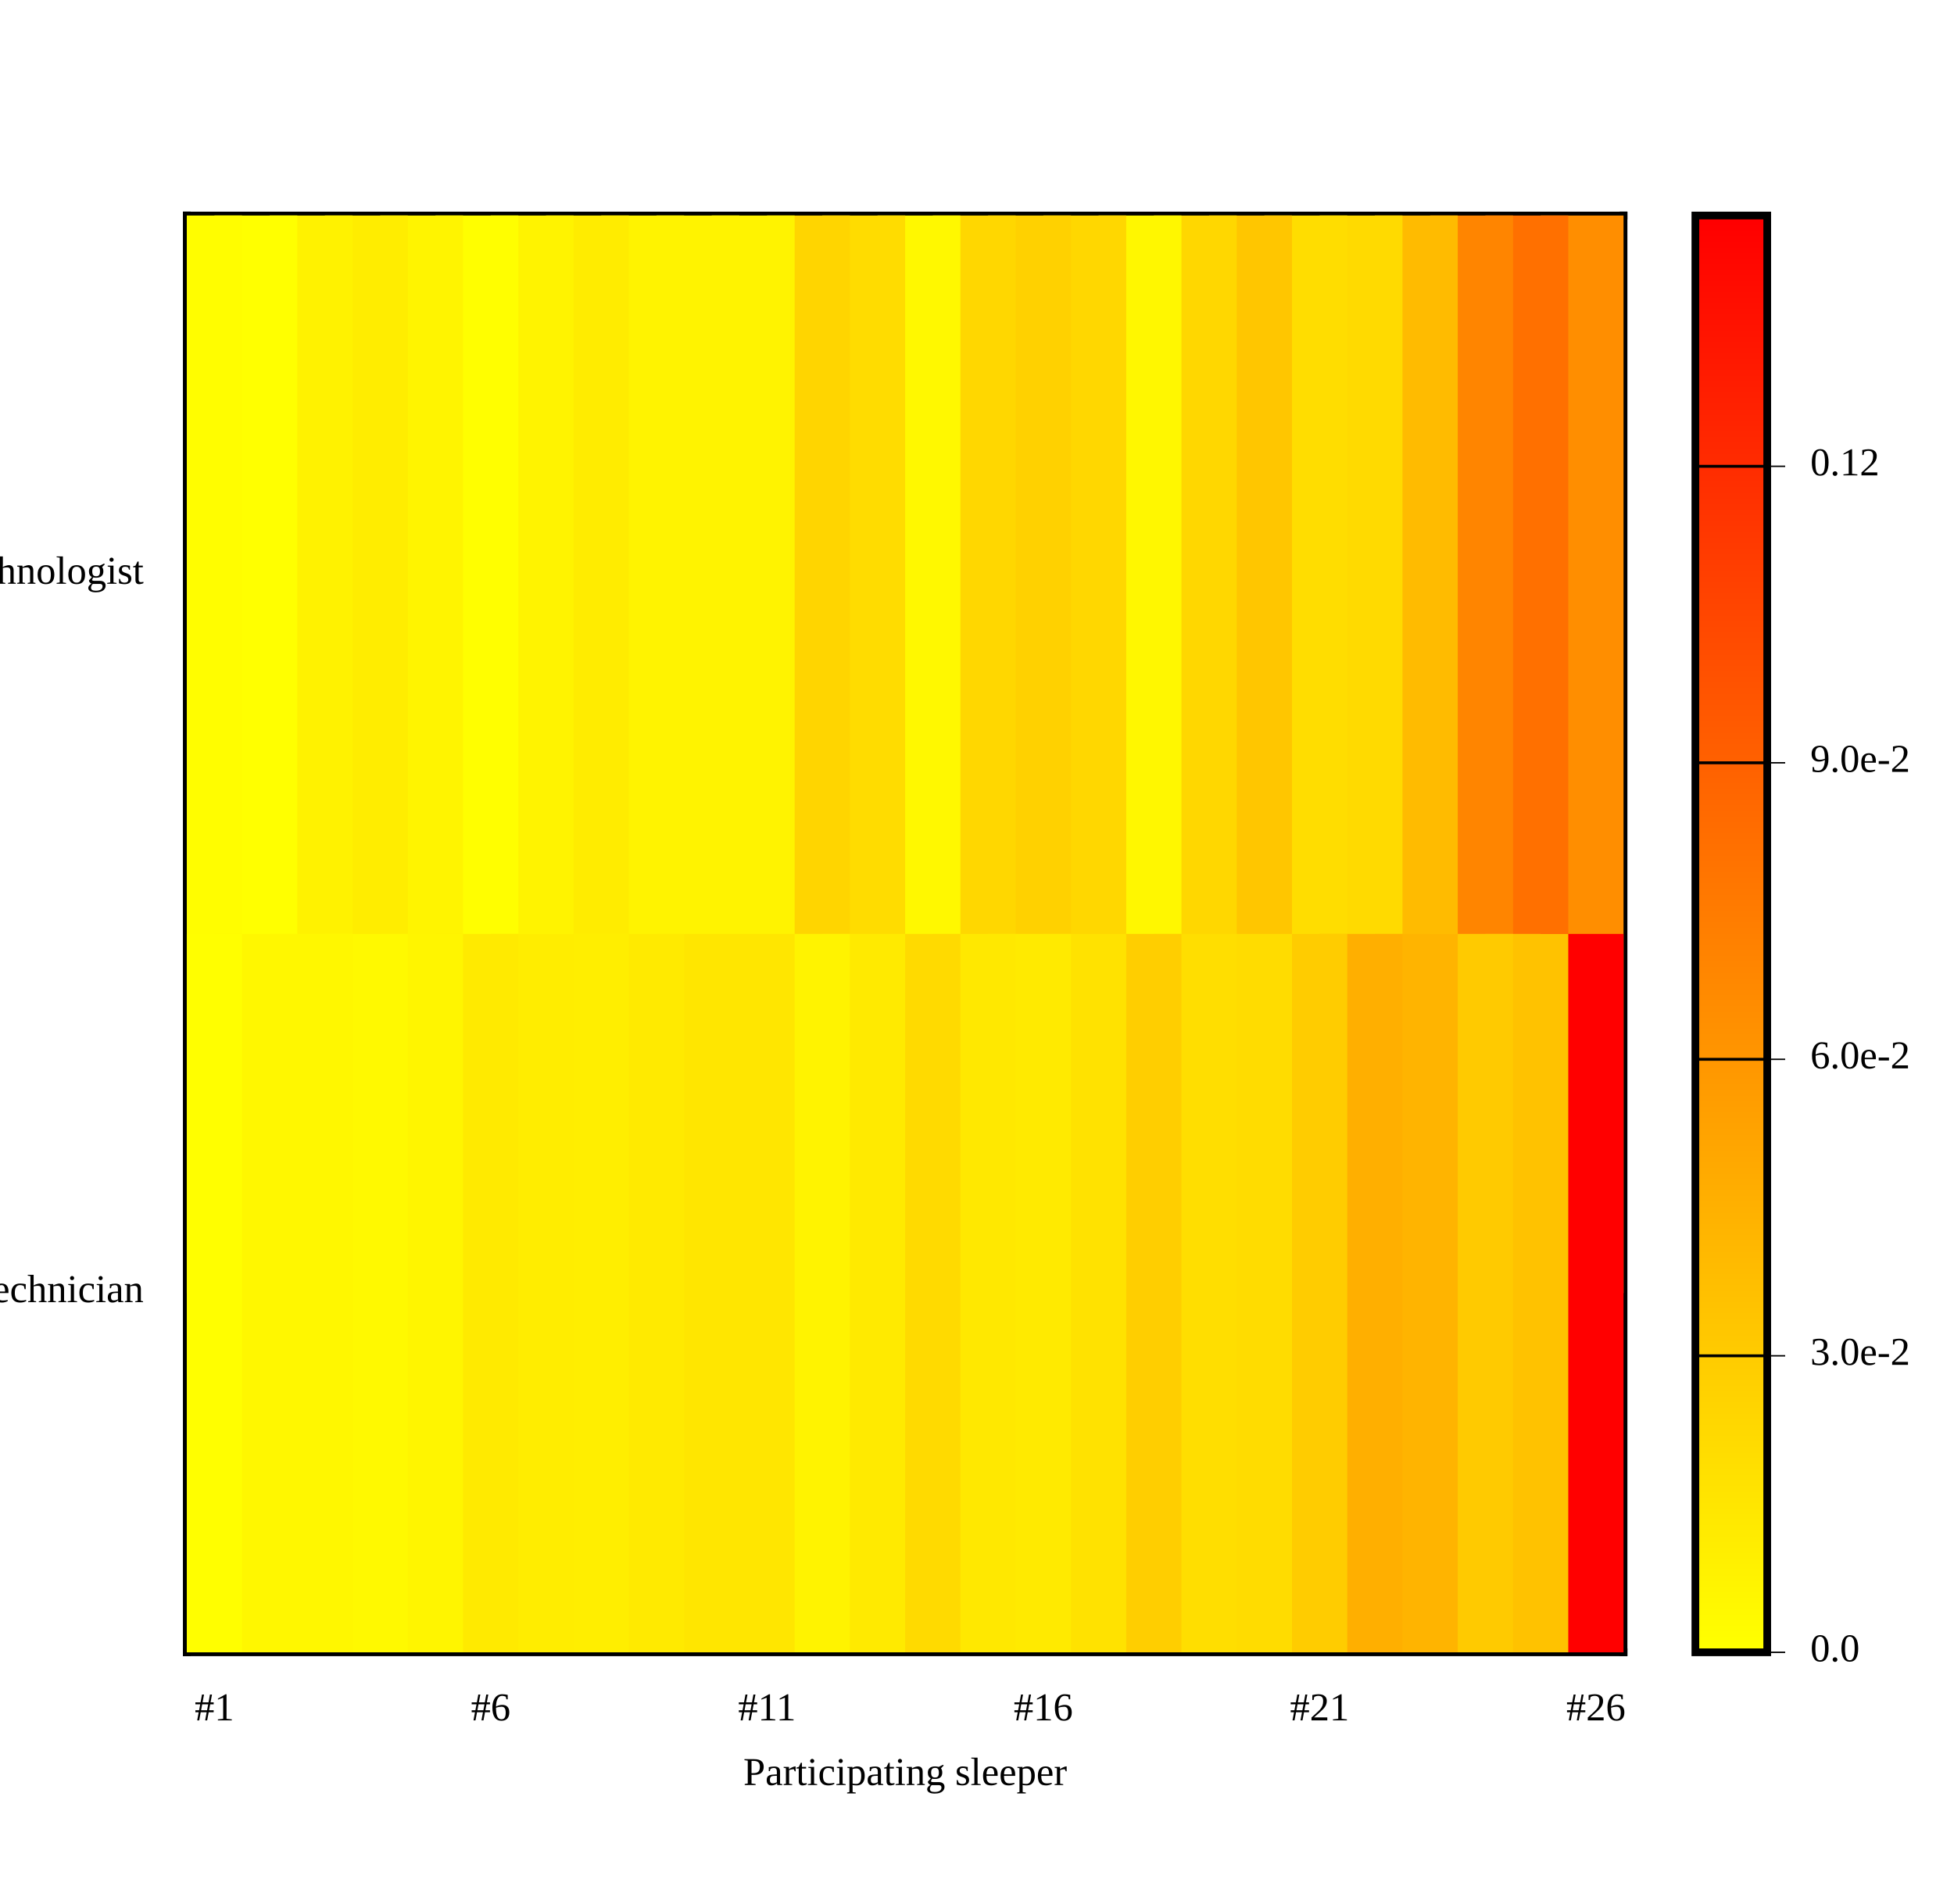
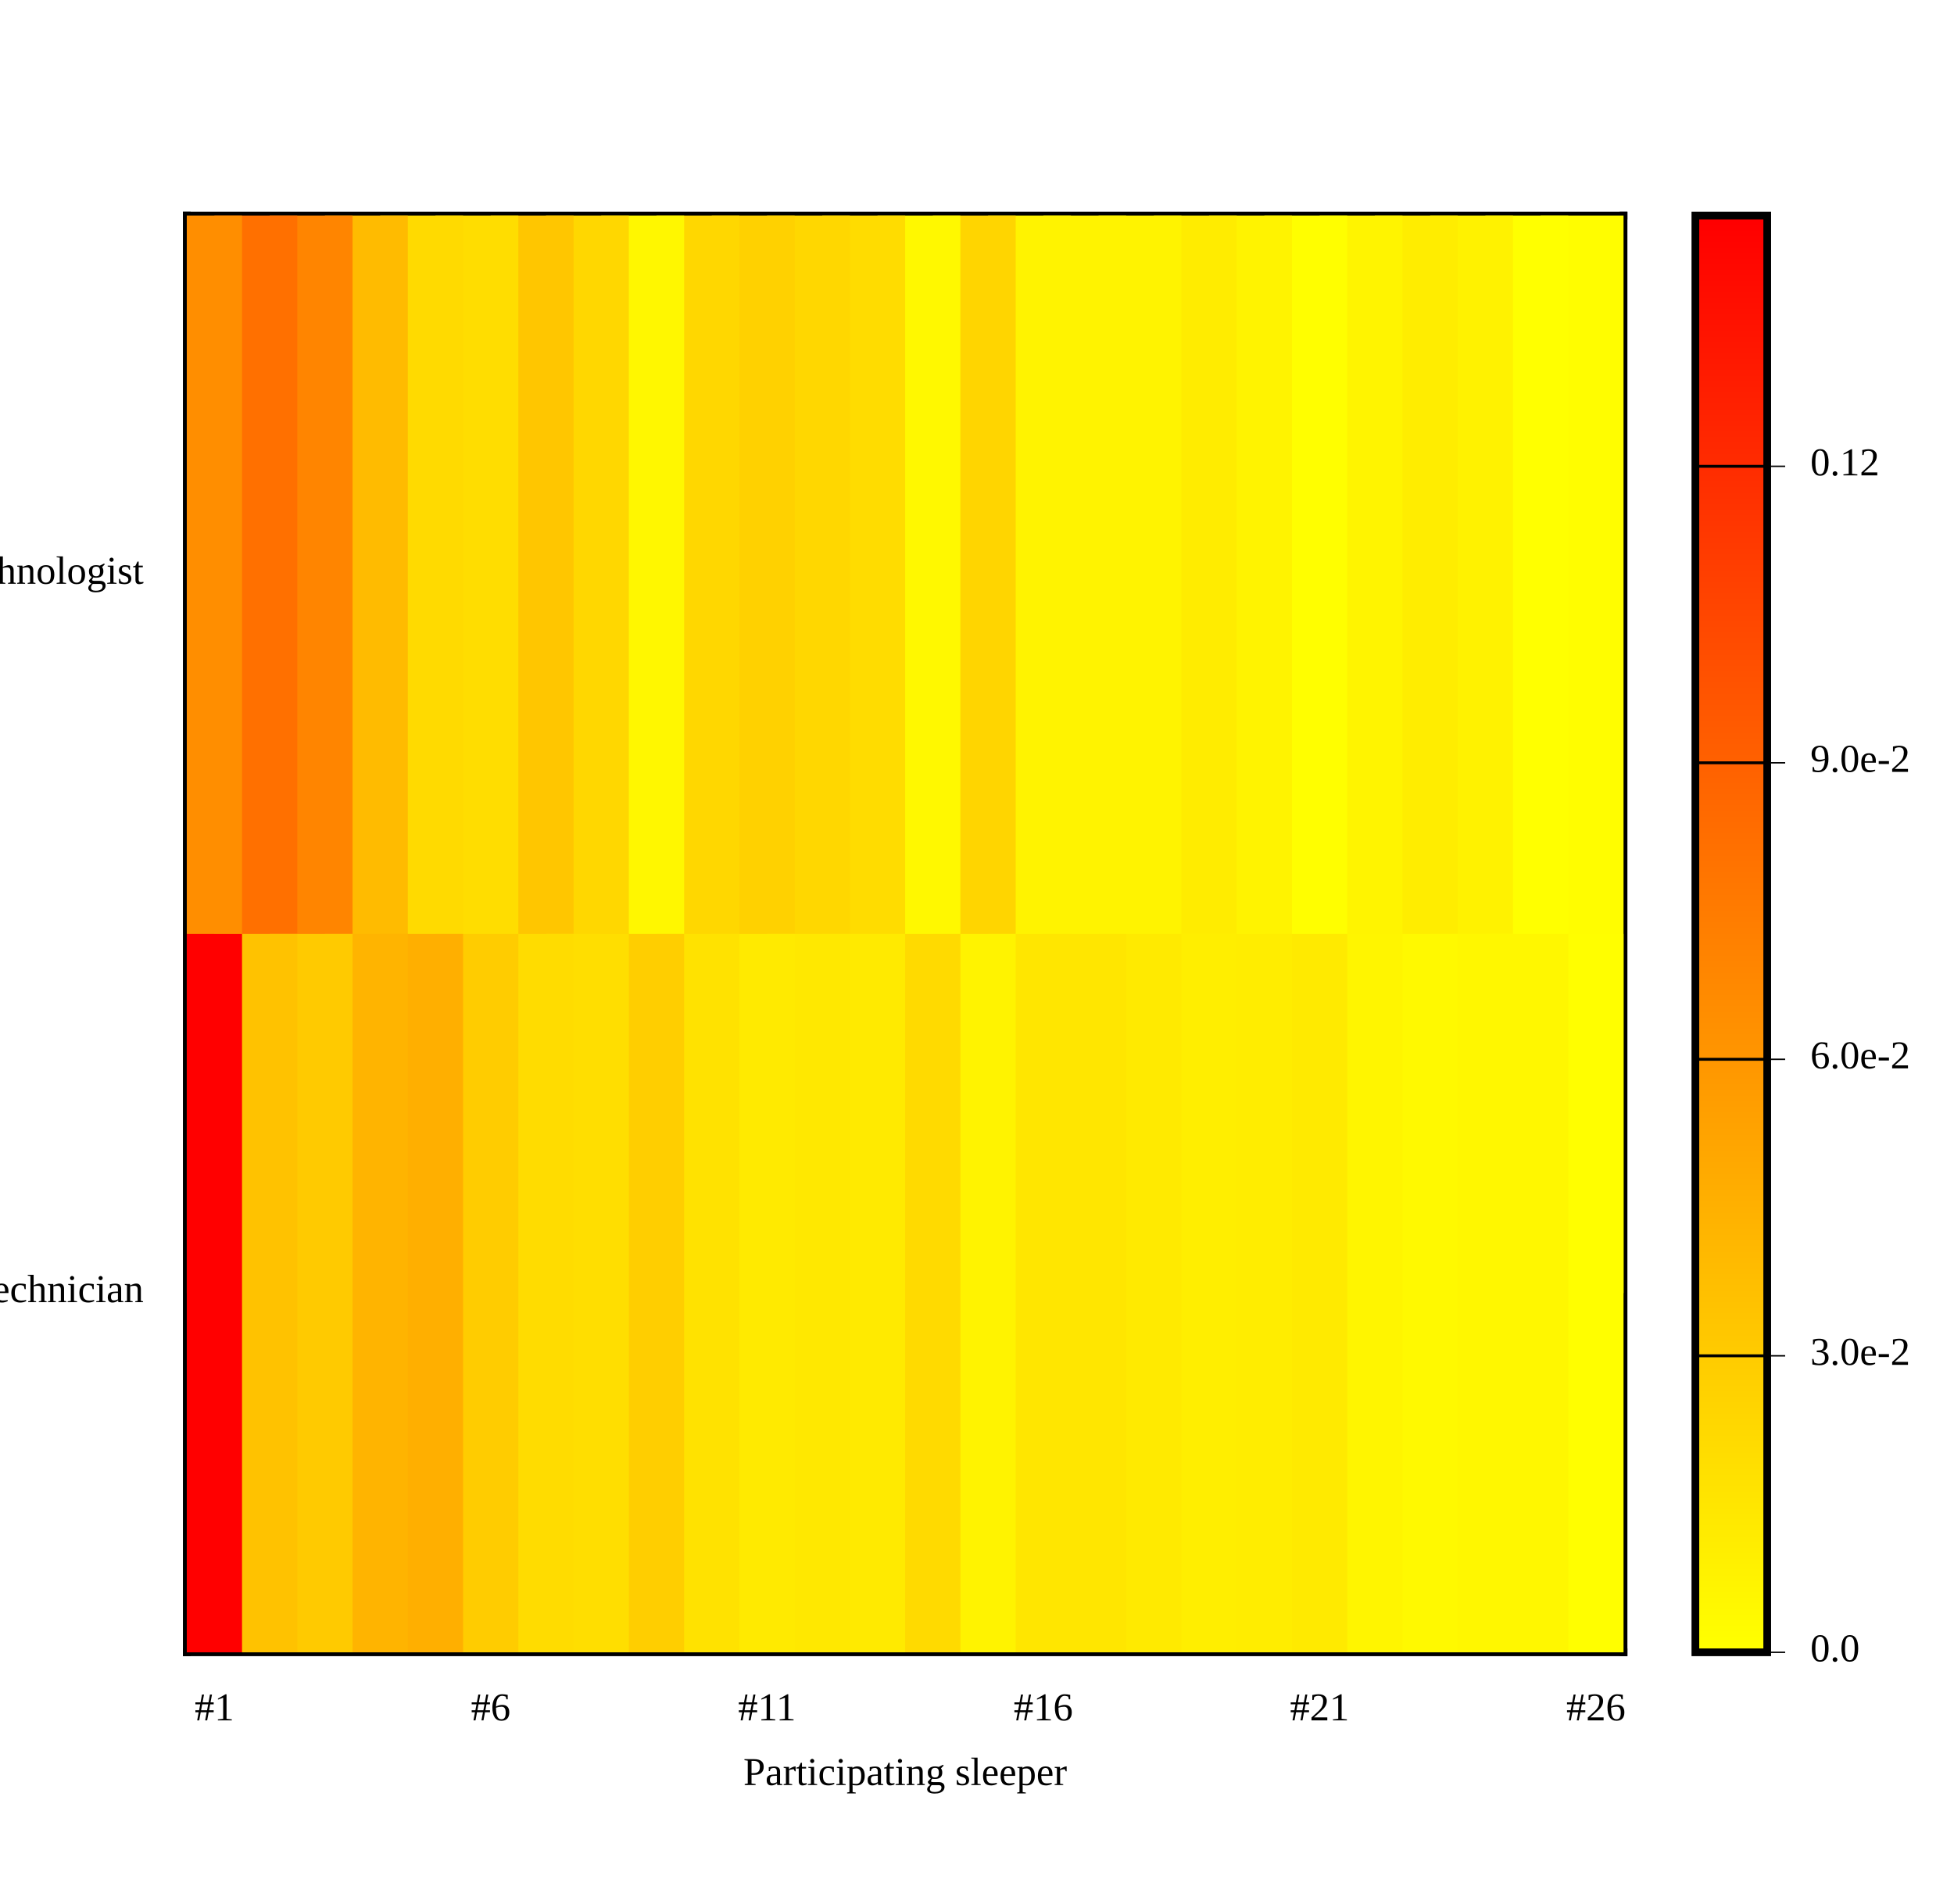
<svg xmlns="http://www.w3.org/2000/svg" height="530" stroke-opacity="1" viewBox="0.0 0.0 544.0 530.0" font-size="1" width="544" stroke="rgb(0,0,0)" version="1.1">
  <defs />
  <g stroke-linejoin="miter" stroke-opacity="1.0" fill-opacity="0.0" stroke="rgb(0,0,0)" stroke-width="0.8" fill="rgb(0,0,0)" stroke-linecap="butt" stroke-miterlimit="10.0">
    <path d="M 52,460 h 400 M 52,360 h 400 M 52,260 h 400 M 52,160 h 400 M 52,60 h 400 " />
  </g>
  <g stroke-linejoin="miter" stroke-opacity="1.0" fill-opacity="0.0" stroke="rgb(0,0,0)" stroke-width="2.148" fill="rgb(0,0,0)" stroke-linecap="square" stroke-miterlimit="10.0">
    <path d="M 52,460 v -400 M 452,460 v -400 " />
  </g>
  <g stroke-linejoin="miter" stroke-opacity="1.0" fill-opacity="1.0" font-size="11.0px" stroke="rgb(0,0,0)" stroke-width="2.148" fill="rgb(0,0,0)" stroke-linecap="butt" stroke-miterlimit="10.0">
    <text dominant-baseline="middle" transform="matrix(1,0,0,1,40,160)" stroke="none" text-anchor="end">technologist</text>
  </g>
  <g stroke-linejoin="miter" stroke-opacity="1.0" fill-opacity="1.0" font-size="11.0px" stroke="rgb(0,0,0)" stroke-width="2.148" fill="rgb(0,0,0)" stroke-linecap="butt" stroke-miterlimit="10.0">
    <text dominant-baseline="middle" transform="matrix(1,0,0,1,40,360)" stroke="none" text-anchor="end">technician</text>
  </g>
  <g stroke-linejoin="miter" stroke-opacity="1.0" fill-opacity="0.0" stroke="rgb(0,0,0)" stroke-width="0.8" fill="rgb(0,0,0)" stroke-linecap="butt" stroke-miterlimit="10.0">
    <path d="M 52,460 v -400 M 128.923,460 v -400 M 205.846,460 v -400 M 282.769,460 v -400 M 359.692,460 v -400 M 436.615,460 v -400 " />
  </g>
  <g stroke-linejoin="miter" stroke-opacity="1.0" fill-opacity="0.0" stroke="rgb(0,0,0)" stroke-width="2.148" fill="rgb(0,0,0)" stroke-linecap="square" stroke-miterlimit="10.0">
    <path d="M 52,460 h 400 M 52,60 h 400 " />
  </g>
  <g stroke-linejoin="miter" stroke-opacity="1.0" fill-opacity="1.0" font-size="11.0px" stroke="rgb(0,0,0)" stroke-width="2.148" fill="rgb(0,0,0)" stroke-linecap="butt" stroke-miterlimit="10.0">
    <text dominant-baseline="text-before-edge" transform="matrix(1,0,0,1,252,490)" stroke="none" text-anchor="middle">Participating sleeper</text>
  </g>
  <g stroke-linejoin="miter" stroke-opacity="1.0" fill-opacity="1.0" font-size="11.0px" stroke="rgb(0,0,0)" stroke-width="2.148" fill="rgb(0,0,0)" stroke-linecap="butt" stroke-miterlimit="10.0">
    <text dominant-baseline="text-before-edge" transform="matrix(1,0,0,1,444.3077,472)" stroke="none" text-anchor="middle">#26</text>
  </g>
  <g stroke-linejoin="miter" stroke-opacity="1.0" fill-opacity="1.0" font-size="11.0px" stroke="rgb(0,0,0)" stroke-width="2.148" fill="rgb(0,0,0)" stroke-linecap="butt" stroke-miterlimit="10.0">
    <text dominant-baseline="text-before-edge" transform="matrix(1,0,0,1,367.3846,472)" stroke="none" text-anchor="middle">#21</text>
  </g>
  <g stroke-linejoin="miter" stroke-opacity="1.0" fill-opacity="1.0" font-size="11.0px" stroke="rgb(0,0,0)" stroke-width="2.148" fill="rgb(0,0,0)" stroke-linecap="butt" stroke-miterlimit="10.0">
    <text dominant-baseline="text-before-edge" transform="matrix(1,0,0,1,290.4615,472)" stroke="none" text-anchor="middle">#16</text>
  </g>
  <g stroke-linejoin="miter" stroke-opacity="1.0" fill-opacity="1.0" font-size="11.0px" stroke="rgb(0,0,0)" stroke-width="2.148" fill="rgb(0,0,0)" stroke-linecap="butt" stroke-miterlimit="10.0">
    <text dominant-baseline="text-before-edge" transform="matrix(1,0,0,1,213.5385,472)" stroke="none" text-anchor="middle">#11</text>
  </g>
  <g stroke-linejoin="miter" stroke-opacity="1.0" fill-opacity="1.0" font-size="11.0px" stroke="rgb(0,0,0)" stroke-width="2.148" fill="rgb(0,0,0)" stroke-linecap="butt" stroke-miterlimit="10.0">
    <text dominant-baseline="text-before-edge" transform="matrix(1,0,0,1,136.6154,472)" stroke="none" text-anchor="middle">#6</text>
  </g>
  <g stroke-linejoin="miter" stroke-opacity="1.0" fill-opacity="1.0" font-size="11.0px" stroke="rgb(0,0,0)" stroke-width="2.148" fill="rgb(0,0,0)" stroke-linecap="butt" stroke-miterlimit="10.0">
    <text dominant-baseline="text-before-edge" transform="matrix(1,0,0,1,59.6923,472)" stroke="none" text-anchor="middle">#1</text>
  </g>
-   <g stroke-linejoin="miter" stroke-opacity="1.0" fill-opacity="1.0" stroke="rgb(0,0,0)" stroke-width="0.0" fill="rgb(255,142,0)" stroke-linecap="butt" stroke-miterlimit="10.0">
+   <g stroke-linejoin="miter" stroke-opacity="1.0" fill-opacity="1.0" stroke="rgb(0,0,0)" stroke-width="0.0" fill="rgb(255,253,0)" stroke-linecap="butt" stroke-miterlimit="10.0">
    <defs>
      <clipPath id="manualdistributionmyClip1">
        <path d="M 452,460 l -0,-400 h -400 l -0,400 Z" />
      </clipPath>
    </defs>
    <g clip-path="url(#manualdistributionmyClip1)">
      <path d="M 452,360 l -0,-300 h -23.077 l -0,300 Z" />
    </g>
  </g>
-   <g stroke-linejoin="miter" stroke-opacity="1.0" fill-opacity="1.0" stroke="rgb(0,0,0)" stroke-width="0.0" fill="rgb(255,112,0)" stroke-linecap="butt" stroke-miterlimit="10.0">
+   <g stroke-linejoin="miter" stroke-opacity="1.0" fill-opacity="1.0" stroke="rgb(0,0,0)" stroke-width="0.0" fill="rgb(255,255,0)" stroke-linecap="butt" stroke-miterlimit="10.0">
    <defs>
      <clipPath id="manualdistributionmyClip2">
        <path d="M 452,460 l -0,-400 h -400 l -0,400 Z" />
      </clipPath>
    </defs>
    <g clip-path="url(#manualdistributionmyClip2)">
      <path d="M 436.615,360 l -0,-300 h -23.077 l -0,300 Z" />
    </g>
  </g>
-   <g stroke-linejoin="miter" stroke-opacity="1.0" fill-opacity="1.0" stroke="rgb(0,0,0)" stroke-width="0.0" fill="rgb(255,133,0)" stroke-linecap="butt" stroke-miterlimit="10.0">
+   <g stroke-linejoin="miter" stroke-opacity="1.0" fill-opacity="1.0" stroke="rgb(0,0,0)" stroke-width="0.0" fill="rgb(255,242,0)" stroke-linecap="butt" stroke-miterlimit="10.0">
    <defs>
      <clipPath id="manualdistributionmyClip3">
        <path d="M 452,460 l -0,-400 h -400 l -0,400 Z" />
      </clipPath>
    </defs>
    <g clip-path="url(#manualdistributionmyClip3)">
      <path d="M 421.231,360 l -0,-300 h -23.077 l -0,300 Z" />
    </g>
  </g>
-   <g stroke-linejoin="miter" stroke-opacity="1.0" fill-opacity="1.0" stroke="rgb(0,0,0)" stroke-width="0.0" fill="rgb(255,187,0)" stroke-linecap="butt" stroke-miterlimit="10.0">
+   <g stroke-linejoin="miter" stroke-opacity="1.0" fill-opacity="1.0" stroke="rgb(0,0,0)" stroke-width="0.0" fill="rgb(255,237,0)" stroke-linecap="butt" stroke-miterlimit="10.0">
    <defs>
      <clipPath id="manualdistributionmyClip4">
        <path d="M 452,460 l -0,-400 h -400 l -0,400 Z" />
      </clipPath>
    </defs>
    <g clip-path="url(#manualdistributionmyClip4)">
      <path d="M 405.846,360 l -0,-300 h -23.077 l -0,300 Z" />
    </g>
  </g>
-   <g stroke-linejoin="miter" stroke-opacity="1.0" fill-opacity="1.0" stroke="rgb(0,0,0)" stroke-width="0.0" fill="rgb(255,218,0)" stroke-linecap="butt" stroke-miterlimit="10.0">
+   <g stroke-linejoin="miter" stroke-opacity="1.0" fill-opacity="1.0" stroke="rgb(0,0,0)" stroke-width="0.0" fill="rgb(255,244,0)" stroke-linecap="butt" stroke-miterlimit="10.0">
    <defs>
      <clipPath id="manualdistributionmyClip5">
        <path d="M 452,460 l -0,-400 h -400 l -0,400 Z" />
      </clipPath>
    </defs>
    <g clip-path="url(#manualdistributionmyClip5)">
      <path d="M 390.462,360 l -0,-300 h -23.077 l -0,300 Z" />
    </g>
  </g>
-   <g stroke-linejoin="miter" stroke-opacity="1.0" fill-opacity="1.0" stroke="rgb(0,0,0)" stroke-width="0.0" fill="rgb(255,221,0)" stroke-linecap="butt" stroke-miterlimit="10.0">
+   <g stroke-linejoin="miter" stroke-opacity="1.0" fill-opacity="1.0" stroke="rgb(0,0,0)" stroke-width="0.0" fill="rgb(255,254,0)" stroke-linecap="butt" stroke-miterlimit="10.0">
    <defs>
      <clipPath id="manualdistributionmyClip6">
        <path d="M 452,460 l -0,-400 h -400 l -0,400 Z" />
      </clipPath>
    </defs>
    <g clip-path="url(#manualdistributionmyClip6)">
      <path d="M 375.077,360 l -0,-300 h -23.077 l -0,300 Z" />
    </g>
  </g>
-   <g stroke-linejoin="miter" stroke-opacity="1.0" fill-opacity="1.0" stroke="rgb(0,0,0)" stroke-width="0.0" fill="rgb(255,198,0)" stroke-linecap="butt" stroke-miterlimit="10.0">
+   <g stroke-linejoin="miter" stroke-opacity="1.0" fill-opacity="1.0" stroke="rgb(0,0,0)" stroke-width="0.0" fill="rgb(255,243,0)" stroke-linecap="butt" stroke-miterlimit="10.0">
    <defs>
      <clipPath id="manualdistributionmyClip7">
        <path d="M 452,460 l -0,-400 h -400 l -0,400 Z" />
      </clipPath>
    </defs>
    <g clip-path="url(#manualdistributionmyClip7)">
      <path d="M 359.692,360 l -0,-300 h -23.077 l -0,300 Z" />
    </g>
  </g>
-   <g stroke-linejoin="miter" stroke-opacity="1.0" fill-opacity="1.0" stroke="rgb(0,0,0)" stroke-width="0.0" fill="rgb(255,215,0)" stroke-linecap="butt" stroke-miterlimit="10.0">
+   <g stroke-linejoin="miter" stroke-opacity="1.0" fill-opacity="1.0" stroke="rgb(0,0,0)" stroke-width="0.0" fill="rgb(255,236,0)" stroke-linecap="butt" stroke-miterlimit="10.0">
    <defs>
      <clipPath id="manualdistributionmyClip8">
        <path d="M 452,460 l -0,-400 h -400 l -0,400 Z" />
      </clipPath>
    </defs>
    <g clip-path="url(#manualdistributionmyClip8)">
      <path d="M 344.308,360 l -0,-300 h -23.077 l -0,300 Z" />
    </g>
  </g>
-   <g stroke-linejoin="miter" stroke-opacity="1.0" fill-opacity="1.0" stroke="rgb(0,0,0)" stroke-width="0.0" fill="rgb(255,247,0)" stroke-linecap="butt" stroke-miterlimit="10.0">
+   <g stroke-linejoin="miter" stroke-opacity="1.0" fill-opacity="1.0" stroke="rgb(0,0,0)" stroke-width="0.0" fill="rgb(255,243,0)" stroke-linecap="butt" stroke-miterlimit="10.0">
    <defs>
      <clipPath id="manualdistributionmyClip9">
        <path d="M 452,460 l -0,-400 h -400 l -0,400 Z" />
      </clipPath>
    </defs>
    <g clip-path="url(#manualdistributionmyClip9)">
      <path d="M 328.923,360 l -0,-300 h -23.077 l -0,300 Z" />
    </g>
  </g>
-   <g stroke-linejoin="miter" stroke-opacity="1.0" fill-opacity="1.0" stroke="rgb(0,0,0)" stroke-width="0.0" fill="rgb(255,215,0)" stroke-linecap="butt" stroke-miterlimit="10.0">
+   <g stroke-linejoin="miter" stroke-opacity="1.0" fill-opacity="1.0" stroke="rgb(0,0,0)" stroke-width="0.0" fill="rgb(255,243,0)" stroke-linecap="butt" stroke-miterlimit="10.0">
    <defs>
      <clipPath id="manualdistributionmyClip10">
        <path d="M 452,460 l -0,-400 h -400 l -0,400 Z" />
      </clipPath>
    </defs>
    <g clip-path="url(#manualdistributionmyClip10)">
      <path d="M 313.538,360 l -0,-300 h -23.077 l -0,300 Z" />
    </g>
  </g>
-   <g stroke-linejoin="miter" stroke-opacity="1.0" fill-opacity="1.0" stroke="rgb(0,0,0)" stroke-width="0.0" fill="rgb(255,209,0)" stroke-linecap="butt" stroke-miterlimit="10.0">
+   <g stroke-linejoin="miter" stroke-opacity="1.0" fill-opacity="1.0" stroke="rgb(0,0,0)" stroke-width="0.0" fill="rgb(255,243,0)" stroke-linecap="butt" stroke-miterlimit="10.0">
    <defs>
      <clipPath id="manualdistributionmyClip11">
        <path d="M 452,460 l -0,-400 h -400 l -0,400 Z" />
      </clipPath>
    </defs>
    <g clip-path="url(#manualdistributionmyClip11)">
      <path d="M 298.154,360 l -0,-300 h -23.077 l -0,300 Z" />
    </g>
  </g>
-   <g stroke-linejoin="miter" stroke-opacity="1.0" fill-opacity="1.0" stroke="rgb(0,0,0)" stroke-width="0.0" fill="rgb(255,215,0)" stroke-linecap="butt" stroke-miterlimit="10.0">
+   <g stroke-linejoin="miter" stroke-opacity="1.0" fill-opacity="1.0" stroke="rgb(0,0,0)" stroke-width="0.0" fill="rgb(255,213,0)" stroke-linecap="butt" stroke-miterlimit="10.0">
    <defs>
      <clipPath id="manualdistributionmyClip12">
        <path d="M 452,460 l -0,-400 h -400 l -0,400 Z" />
      </clipPath>
    </defs>
    <g clip-path="url(#manualdistributionmyClip12)">
      <path d="M 282.769,360 l -0,-300 h -23.077 l -0,300 Z" />
    </g>
  </g>
  <g stroke-linejoin="miter" stroke-opacity="1.0" fill-opacity="1.0" stroke="rgb(0,0,0)" stroke-width="0.0" fill="rgb(255,248,0)" stroke-linecap="butt" stroke-miterlimit="10.0">
    <defs>
      <clipPath id="manualdistributionmyClip13">
        <path d="M 452,460 l -0,-400 h -400 l -0,400 Z" />
      </clipPath>
    </defs>
    <g clip-path="url(#manualdistributionmyClip13)">
      <path d="M 267.385,360 l -0,-300 h -23.077 l -0,300 Z" />
    </g>
  </g>
  <g stroke-linejoin="miter" stroke-opacity="1.0" fill-opacity="1.0" stroke="rgb(0,0,0)" stroke-width="0.0" fill="rgb(255,220,0)" stroke-linecap="butt" stroke-miterlimit="10.0">
    <defs>
      <clipPath id="manualdistributionmyClip14">
        <path d="M 452,460 l -0,-400 h -400 l -0,400 Z" />
      </clipPath>
    </defs>
    <g clip-path="url(#manualdistributionmyClip14)">
      <path d="M 252,360 l -0,-300 h -23.077 l -0,300 Z" />
    </g>
  </g>
-   <g stroke-linejoin="miter" stroke-opacity="1.0" fill-opacity="1.0" stroke="rgb(0,0,0)" stroke-width="0.0" fill="rgb(255,213,0)" stroke-linecap="butt" stroke-miterlimit="10.0">
+   <g stroke-linejoin="miter" stroke-opacity="1.0" fill-opacity="1.0" stroke="rgb(0,0,0)" stroke-width="0.0" fill="rgb(255,215,0)" stroke-linecap="butt" stroke-miterlimit="10.0">
    <defs>
      <clipPath id="manualdistributionmyClip15">
        <path d="M 452,460 l -0,-400 h -400 l -0,400 Z" />
      </clipPath>
    </defs>
    <g clip-path="url(#manualdistributionmyClip15)">
      <path d="M 236.615,360 l -0,-300 h -23.077 l -0,300 Z" />
    </g>
  </g>
-   <g stroke-linejoin="miter" stroke-opacity="1.0" fill-opacity="1.0" stroke="rgb(0,0,0)" stroke-width="0.0" fill="rgb(255,243,0)" stroke-linecap="butt" stroke-miterlimit="10.0">
+   <g stroke-linejoin="miter" stroke-opacity="1.0" fill-opacity="1.0" stroke="rgb(0,0,0)" stroke-width="0.0" fill="rgb(255,209,0)" stroke-linecap="butt" stroke-miterlimit="10.0">
    <defs>
      <clipPath id="manualdistributionmyClip16">
        <path d="M 452,460 l -0,-400 h -400 l -0,400 Z" />
      </clipPath>
    </defs>
    <g clip-path="url(#manualdistributionmyClip16)">
      <path d="M 221.231,360 l -0,-300 h -23.077 l -0,300 Z" />
    </g>
  </g>
-   <g stroke-linejoin="miter" stroke-opacity="1.0" fill-opacity="1.0" stroke="rgb(0,0,0)" stroke-width="0.0" fill="rgb(255,243,0)" stroke-linecap="butt" stroke-miterlimit="10.0">
+   <g stroke-linejoin="miter" stroke-opacity="1.0" fill-opacity="1.0" stroke="rgb(0,0,0)" stroke-width="0.0" fill="rgb(255,215,0)" stroke-linecap="butt" stroke-miterlimit="10.0">
    <defs>
      <clipPath id="manualdistributionmyClip17">
        <path d="M 452,460 l -0,-400 h -400 l -0,400 Z" />
      </clipPath>
    </defs>
    <g clip-path="url(#manualdistributionmyClip17)">
      <path d="M 205.846,360 l -0,-300 h -23.077 l -0,300 Z" />
    </g>
  </g>
-   <g stroke-linejoin="miter" stroke-opacity="1.0" fill-opacity="1.0" stroke="rgb(0,0,0)" stroke-width="0.0" fill="rgb(255,243,0)" stroke-linecap="butt" stroke-miterlimit="10.0">
+   <g stroke-linejoin="miter" stroke-opacity="1.0" fill-opacity="1.0" stroke="rgb(0,0,0)" stroke-width="0.0" fill="rgb(255,247,0)" stroke-linecap="butt" stroke-miterlimit="10.0">
    <defs>
      <clipPath id="manualdistributionmyClip18">
        <path d="M 452,460 l -0,-400 h -400 l -0,400 Z" />
      </clipPath>
    </defs>
    <g clip-path="url(#manualdistributionmyClip18)">
      <path d="M 190.462,360 l -0,-300 h -23.077 l -0,300 Z" />
    </g>
  </g>
-   <g stroke-linejoin="miter" stroke-opacity="1.0" fill-opacity="1.0" stroke="rgb(0,0,0)" stroke-width="0.0" fill="rgb(255,236,0)" stroke-linecap="butt" stroke-miterlimit="10.0">
+   <g stroke-linejoin="miter" stroke-opacity="1.0" fill-opacity="1.0" stroke="rgb(0,0,0)" stroke-width="0.0" fill="rgb(255,215,0)" stroke-linecap="butt" stroke-miterlimit="10.0">
    <defs>
      <clipPath id="manualdistributionmyClip19">
        <path d="M 452,460 l -0,-400 h -400 l -0,400 Z" />
      </clipPath>
    </defs>
    <g clip-path="url(#manualdistributionmyClip19)">
      <path d="M 175.077,360 l -0,-300 h -23.077 l -0,300 Z" />
    </g>
  </g>
-   <g stroke-linejoin="miter" stroke-opacity="1.0" fill-opacity="1.0" stroke="rgb(0,0,0)" stroke-width="0.0" fill="rgb(255,243,0)" stroke-linecap="butt" stroke-miterlimit="10.0">
+   <g stroke-linejoin="miter" stroke-opacity="1.0" fill-opacity="1.0" stroke="rgb(0,0,0)" stroke-width="0.0" fill="rgb(255,198,0)" stroke-linecap="butt" stroke-miterlimit="10.0">
    <defs>
      <clipPath id="manualdistributionmyClip20">
        <path d="M 452,460 l -0,-400 h -400 l -0,400 Z" />
      </clipPath>
    </defs>
    <g clip-path="url(#manualdistributionmyClip20)">
      <path d="M 159.692,360 l -0,-300 h -23.077 l -0,300 Z" />
    </g>
  </g>
-   <g stroke-linejoin="miter" stroke-opacity="1.0" fill-opacity="1.0" stroke="rgb(0,0,0)" stroke-width="0.0" fill="rgb(255,254,0)" stroke-linecap="butt" stroke-miterlimit="10.0">
+   <g stroke-linejoin="miter" stroke-opacity="1.0" fill-opacity="1.0" stroke="rgb(0,0,0)" stroke-width="0.0" fill="rgb(255,221,0)" stroke-linecap="butt" stroke-miterlimit="10.0">
    <defs>
      <clipPath id="manualdistributionmyClip21">
        <path d="M 452,460 l -0,-400 h -400 l -0,400 Z" />
      </clipPath>
    </defs>
    <g clip-path="url(#manualdistributionmyClip21)">
      <path d="M 144.308,360 l -0,-300 h -23.077 l -0,300 Z" />
    </g>
  </g>
-   <g stroke-linejoin="miter" stroke-opacity="1.0" fill-opacity="1.0" stroke="rgb(0,0,0)" stroke-width="0.0" fill="rgb(255,244,0)" stroke-linecap="butt" stroke-miterlimit="10.0">
+   <g stroke-linejoin="miter" stroke-opacity="1.0" fill-opacity="1.0" stroke="rgb(0,0,0)" stroke-width="0.0" fill="rgb(255,218,0)" stroke-linecap="butt" stroke-miterlimit="10.0">
    <defs>
      <clipPath id="manualdistributionmyClip22">
        <path d="M 452,460 l -0,-400 h -400 l -0,400 Z" />
      </clipPath>
    </defs>
    <g clip-path="url(#manualdistributionmyClip22)">
      <path d="M 128.923,360 l -0,-300 h -23.077 l -0,300 Z" />
    </g>
  </g>
-   <g stroke-linejoin="miter" stroke-opacity="1.0" fill-opacity="1.0" stroke="rgb(0,0,0)" stroke-width="0.0" fill="rgb(255,237,0)" stroke-linecap="butt" stroke-miterlimit="10.0">
+   <g stroke-linejoin="miter" stroke-opacity="1.0" fill-opacity="1.0" stroke="rgb(0,0,0)" stroke-width="0.0" fill="rgb(255,187,0)" stroke-linecap="butt" stroke-miterlimit="10.0">
    <defs>
      <clipPath id="manualdistributionmyClip23">
        <path d="M 452,460 l -0,-400 h -400 l -0,400 Z" />
      </clipPath>
    </defs>
    <g clip-path="url(#manualdistributionmyClip23)">
      <path d="M 113.538,360 l -0,-300 h -23.077 l -0,300 Z" />
    </g>
  </g>
-   <g stroke-linejoin="miter" stroke-opacity="1.0" fill-opacity="1.0" stroke="rgb(0,0,0)" stroke-width="0.0" fill="rgb(255,242,0)" stroke-linecap="butt" stroke-miterlimit="10.0">
+   <g stroke-linejoin="miter" stroke-opacity="1.0" fill-opacity="1.0" stroke="rgb(0,0,0)" stroke-width="0.0" fill="rgb(255,133,0)" stroke-linecap="butt" stroke-miterlimit="10.0">
    <defs>
      <clipPath id="manualdistributionmyClip24">
        <path d="M 452,460 l -0,-400 h -400 l -0,400 Z" />
      </clipPath>
    </defs>
    <g clip-path="url(#manualdistributionmyClip24)">
      <path d="M 98.154,360 l -0,-300 h -23.077 l -0,300 Z" />
    </g>
  </g>
-   <g stroke-linejoin="miter" stroke-opacity="1.0" fill-opacity="1.0" stroke="rgb(0,0,0)" stroke-width="0.0" fill="rgb(255,255,0)" stroke-linecap="butt" stroke-miterlimit="10.0">
+   <g stroke-linejoin="miter" stroke-opacity="1.0" fill-opacity="1.0" stroke="rgb(0,0,0)" stroke-width="0.0" fill="rgb(255,112,0)" stroke-linecap="butt" stroke-miterlimit="10.0">
    <defs>
      <clipPath id="manualdistributionmyClip25">
        <path d="M 452,460 l -0,-400 h -400 l -0,400 Z" />
      </clipPath>
    </defs>
    <g clip-path="url(#manualdistributionmyClip25)">
      <path d="M 82.769,360 l -0,-300 h -23.077 l -0,300 Z" />
    </g>
  </g>
-   <g stroke-linejoin="miter" stroke-opacity="1.0" fill-opacity="1.0" stroke="rgb(0,0,0)" stroke-width="0.0" fill="rgb(255,253,0)" stroke-linecap="butt" stroke-miterlimit="10.0">
+   <g stroke-linejoin="miter" stroke-opacity="1.0" fill-opacity="1.0" stroke="rgb(0,0,0)" stroke-width="0.0" fill="rgb(255,142,0)" stroke-linecap="butt" stroke-miterlimit="10.0">
    <defs>
      <clipPath id="manualdistributionmyClip26">
        <path d="M 452,460 l -0,-400 h -400 l -0,400 Z" />
      </clipPath>
    </defs>
    <g clip-path="url(#manualdistributionmyClip26)">
      <path d="M 67.385,360 l -0,-300 h -15.385 l -0,300 Z" />
    </g>
  </g>
-   <g stroke-linejoin="miter" stroke-opacity="1.0" fill-opacity="1.0" stroke="rgb(0,0,0)" stroke-width="0.0" fill="rgb(255,0,0)" stroke-linecap="butt" stroke-miterlimit="10.0">
+   <g stroke-linejoin="miter" stroke-opacity="1.0" fill-opacity="1.0" stroke="rgb(0,0,0)" stroke-width="0.0" fill="rgb(255,254,0)" stroke-linecap="butt" stroke-miterlimit="10.0">
    <defs>
      <clipPath id="manualdistributionmyClip27">
        <path d="M 452,460 l -0,-400 h -400 l -0,400 Z" />
      </clipPath>
    </defs>
    <g clip-path="url(#manualdistributionmyClip27)">
      <path d="M 452,460 l -0,-200 h -23.077 l -0,200 Z" />
    </g>
  </g>
-   <g stroke-linejoin="miter" stroke-opacity="1.0" fill-opacity="1.0" stroke="rgb(0,0,0)" stroke-width="0.0" fill="rgb(255,194,0)" stroke-linecap="butt" stroke-miterlimit="10.0">
+   <g stroke-linejoin="miter" stroke-opacity="1.0" fill-opacity="1.0" stroke="rgb(0,0,0)" stroke-width="0.0" fill="rgb(255,247,0)" stroke-linecap="butt" stroke-miterlimit="10.0">
    <defs>
      <clipPath id="manualdistributionmyClip28">
        <path d="M 452,460 l -0,-400 h -400 l -0,400 Z" />
      </clipPath>
    </defs>
    <g clip-path="url(#manualdistributionmyClip28)">
      <path d="M 436.615,460 l -0,-200 h -23.077 l -0,200 Z" />
    </g>
  </g>
-   <g stroke-linejoin="miter" stroke-opacity="1.0" fill-opacity="1.0" stroke="rgb(0,0,0)" stroke-width="0.0" fill="rgb(255,202,0)" stroke-linecap="butt" stroke-miterlimit="10.0">
+   <g stroke-linejoin="miter" stroke-opacity="1.0" fill-opacity="1.0" stroke="rgb(0,0,0)" stroke-width="0.0" fill="rgb(255,247,0)" stroke-linecap="butt" stroke-miterlimit="10.0">
    <defs>
      <clipPath id="manualdistributionmyClip29">
        <path d="M 452,460 l -0,-400 h -400 l -0,400 Z" />
      </clipPath>
    </defs>
    <g clip-path="url(#manualdistributionmyClip29)">
      <path d="M 421.231,460 l -0,-200 h -23.077 l -0,200 Z" />
    </g>
  </g>
-   <g stroke-linejoin="miter" stroke-opacity="1.0" fill-opacity="1.0" stroke="rgb(0,0,0)" stroke-width="0.0" fill="rgb(255,180,0)" stroke-linecap="butt" stroke-miterlimit="10.0">
+   <g stroke-linejoin="miter" stroke-opacity="1.0" fill-opacity="1.0" stroke="rgb(0,0,0)" stroke-width="0.0" fill="rgb(255,249,0)" stroke-linecap="butt" stroke-miterlimit="10.0">
    <defs>
      <clipPath id="manualdistributionmyClip30">
        <path d="M 452,460 l -0,-400 h -400 l -0,400 Z" />
      </clipPath>
    </defs>
    <g clip-path="url(#manualdistributionmyClip30)">
      <path d="M 405.846,460 l -0,-200 h -23.077 l -0,200 Z" />
    </g>
  </g>
-   <g stroke-linejoin="miter" stroke-opacity="1.0" fill-opacity="1.0" stroke="rgb(0,0,0)" stroke-width="0.0" fill="rgb(255,175,0)" stroke-linecap="butt" stroke-miterlimit="10.0">
+   <g stroke-linejoin="miter" stroke-opacity="1.0" fill-opacity="1.0" stroke="rgb(0,0,0)" stroke-width="0.0" fill="rgb(255,245,0)" stroke-linecap="butt" stroke-miterlimit="10.0">
    <defs>
      <clipPath id="manualdistributionmyClip31">
        <path d="M 452,460 l -0,-400 h -400 l -0,400 Z" />
      </clipPath>
    </defs>
    <g clip-path="url(#manualdistributionmyClip31)">
      <path d="M 390.462,460 l -0,-200 h -23.077 l -0,200 Z" />
    </g>
  </g>
-   <g stroke-linejoin="miter" stroke-opacity="1.0" fill-opacity="1.0" stroke="rgb(0,0,0)" stroke-width="0.0" fill="rgb(255,204,0)" stroke-linecap="butt" stroke-miterlimit="10.0">
+   <g stroke-linejoin="miter" stroke-opacity="1.0" fill-opacity="1.0" stroke="rgb(0,0,0)" stroke-width="0.0" fill="rgb(255,234,0)" stroke-linecap="butt" stroke-miterlimit="10.0">
    <defs>
      <clipPath id="manualdistributionmyClip32">
        <path d="M 452,460 l -0,-400 h -400 l -0,400 Z" />
      </clipPath>
    </defs>
    <g clip-path="url(#manualdistributionmyClip32)">
      <path d="M 375.077,460 l -0,-200 h -23.077 l -0,200 Z" />
    </g>
  </g>
-   <g stroke-linejoin="miter" stroke-opacity="1.0" fill-opacity="1.0" stroke="rgb(0,0,0)" stroke-width="0.0" fill="rgb(255,220,0)" stroke-linecap="butt" stroke-miterlimit="10.0">
+   <g stroke-linejoin="miter" stroke-opacity="1.0" fill-opacity="1.0" stroke="rgb(0,0,0)" stroke-width="0.0" fill="rgb(255,237,0)" stroke-linecap="butt" stroke-miterlimit="10.0">
    <defs>
      <clipPath id="manualdistributionmyClip33">
        <path d="M 452,460 l -0,-400 h -400 l -0,400 Z" />
      </clipPath>
    </defs>
    <g clip-path="url(#manualdistributionmyClip33)">
      <path d="M 359.692,460 l -0,-200 h -23.077 l -0,200 Z" />
    </g>
  </g>
-   <g stroke-linejoin="miter" stroke-opacity="1.0" fill-opacity="1.0" stroke="rgb(0,0,0)" stroke-width="0.0" fill="rgb(255,222,0)" stroke-linecap="butt" stroke-miterlimit="10.0">
+   <g stroke-linejoin="miter" stroke-opacity="1.0" fill-opacity="1.0" stroke="rgb(0,0,0)" stroke-width="0.0" fill="rgb(255,238,0)" stroke-linecap="butt" stroke-miterlimit="10.0">
    <defs>
      <clipPath id="manualdistributionmyClip34">
        <path d="M 452,460 l -0,-400 h -400 l -0,400 Z" />
      </clipPath>
    </defs>
    <g clip-path="url(#manualdistributionmyClip34)">
      <path d="M 344.308,460 l -0,-200 h -23.077 l -0,200 Z" />
    </g>
  </g>
-   <g stroke-linejoin="miter" stroke-opacity="1.0" fill-opacity="1.0" stroke="rgb(0,0,0)" stroke-width="0.0" fill="rgb(255,206,0)" stroke-linecap="butt" stroke-miterlimit="10.0">
+   <g stroke-linejoin="miter" stroke-opacity="1.0" fill-opacity="1.0" stroke="rgb(0,0,0)" stroke-width="0.0" fill="rgb(255,234,0)" stroke-linecap="butt" stroke-miterlimit="10.0">
    <defs>
      <clipPath id="manualdistributionmyClip35">
        <path d="M 452,460 l -0,-400 h -400 l -0,400 Z" />
      </clipPath>
    </defs>
    <g clip-path="url(#manualdistributionmyClip35)">
      <path d="M 328.923,460 l -0,-200 h -23.077 l -0,200 Z" />
    </g>
  </g>
-   <g stroke-linejoin="miter" stroke-opacity="1.0" fill-opacity="1.0" stroke="rgb(0,0,0)" stroke-width="0.0" fill="rgb(255,226,0)" stroke-linecap="butt" stroke-miterlimit="10.0">
+   <g stroke-linejoin="miter" stroke-opacity="1.0" fill-opacity="1.0" stroke="rgb(0,0,0)" stroke-width="0.0" fill="rgb(255,230,0)" stroke-linecap="butt" stroke-miterlimit="10.0">
    <defs>
      <clipPath id="manualdistributionmyClip36">
        <path d="M 452,460 l -0,-400 h -400 l -0,400 Z" />
      </clipPath>
    </defs>
    <g clip-path="url(#manualdistributionmyClip36)">
      <path d="M 313.538,460 l -0,-200 h -23.077 l -0,200 Z" />
    </g>
  </g>
-   <g stroke-linejoin="miter" stroke-opacity="1.0" fill-opacity="1.0" stroke="rgb(0,0,0)" stroke-width="0.0" fill="rgb(255,234,0)" stroke-linecap="butt" stroke-miterlimit="10.0">
+   <g stroke-linejoin="miter" stroke-opacity="1.0" fill-opacity="1.0" stroke="rgb(0,0,0)" stroke-width="0.0" fill="rgb(255,230,0)" stroke-linecap="butt" stroke-miterlimit="10.0">
    <defs>
      <clipPath id="manualdistributionmyClip37">
        <path d="M 452,460 l -0,-400 h -400 l -0,400 Z" />
      </clipPath>
    </defs>
    <g clip-path="url(#manualdistributionmyClip37)">
      <path d="M 298.154,460 l -0,-200 h -23.077 l -0,200 Z" />
    </g>
  </g>
-   <g stroke-linejoin="miter" stroke-opacity="1.0" fill-opacity="1.0" stroke="rgb(0,0,0)" stroke-width="0.0" fill="rgb(255,232,0)" stroke-linecap="butt" stroke-miterlimit="10.0">
+   <g stroke-linejoin="miter" stroke-opacity="1.0" fill-opacity="1.0" stroke="rgb(0,0,0)" stroke-width="0.0" fill="rgb(255,243,0)" stroke-linecap="butt" stroke-miterlimit="10.0">
    <defs>
      <clipPath id="manualdistributionmyClip38">
        <path d="M 452,460 l -0,-400 h -400 l -0,400 Z" />
      </clipPath>
    </defs>
    <g clip-path="url(#manualdistributionmyClip38)">
      <path d="M 282.769,460 l -0,-200 h -23.077 l -0,200 Z" />
    </g>
  </g>
  <g stroke-linejoin="miter" stroke-opacity="1.0" fill-opacity="1.0" stroke="rgb(0,0,0)" stroke-width="0.0" fill="rgb(255,218,0)" stroke-linecap="butt" stroke-miterlimit="10.0">
    <defs>
      <clipPath id="manualdistributionmyClip39">
        <path d="M 452,460 l -0,-400 h -400 l -0,400 Z" />
      </clipPath>
    </defs>
    <g clip-path="url(#manualdistributionmyClip39)">
      <path d="M 267.385,460 l -0,-200 h -23.077 l -0,200 Z" />
    </g>
  </g>
  <g stroke-linejoin="miter" stroke-opacity="1.0" fill-opacity="1.0" stroke="rgb(0,0,0)" stroke-width="0.0" fill="rgb(255,234,0)" stroke-linecap="butt" stroke-miterlimit="10.0">
    <defs>
      <clipPath id="manualdistributionmyClip40">
        <path d="M 452,460 l -0,-400 h -400 l -0,400 Z" />
      </clipPath>
    </defs>
    <g clip-path="url(#manualdistributionmyClip40)">
      <path d="M 252,460 l -0,-200 h -23.077 l -0,200 Z" />
    </g>
  </g>
-   <g stroke-linejoin="miter" stroke-opacity="1.0" fill-opacity="1.0" stroke="rgb(0,0,0)" stroke-width="0.0" fill="rgb(255,243,0)" stroke-linecap="butt" stroke-miterlimit="10.0">
+   <g stroke-linejoin="miter" stroke-opacity="1.0" fill-opacity="1.0" stroke="rgb(0,0,0)" stroke-width="0.0" fill="rgb(255,232,0)" stroke-linecap="butt" stroke-miterlimit="10.0">
    <defs>
      <clipPath id="manualdistributionmyClip41">
        <path d="M 452,460 l -0,-400 h -400 l -0,400 Z" />
      </clipPath>
    </defs>
    <g clip-path="url(#manualdistributionmyClip41)">
      <path d="M 236.615,460 l -0,-200 h -23.077 l -0,200 Z" />
    </g>
  </g>
-   <g stroke-linejoin="miter" stroke-opacity="1.0" fill-opacity="1.0" stroke="rgb(0,0,0)" stroke-width="0.0" fill="rgb(255,230,0)" stroke-linecap="butt" stroke-miterlimit="10.0">
+   <g stroke-linejoin="miter" stroke-opacity="1.0" fill-opacity="1.0" stroke="rgb(0,0,0)" stroke-width="0.0" fill="rgb(255,234,0)" stroke-linecap="butt" stroke-miterlimit="10.0">
    <defs>
      <clipPath id="manualdistributionmyClip42">
        <path d="M 452,460 l -0,-400 h -400 l -0,400 Z" />
      </clipPath>
    </defs>
    <g clip-path="url(#manualdistributionmyClip42)">
      <path d="M 221.231,460 l -0,-200 h -23.077 l -0,200 Z" />
    </g>
  </g>
-   <g stroke-linejoin="miter" stroke-opacity="1.0" fill-opacity="1.0" stroke="rgb(0,0,0)" stroke-width="0.0" fill="rgb(255,230,0)" stroke-linecap="butt" stroke-miterlimit="10.0">
+   <g stroke-linejoin="miter" stroke-opacity="1.0" fill-opacity="1.0" stroke="rgb(0,0,0)" stroke-width="0.0" fill="rgb(255,226,0)" stroke-linecap="butt" stroke-miterlimit="10.0">
    <defs>
      <clipPath id="manualdistributionmyClip43">
        <path d="M 452,460 l -0,-400 h -400 l -0,400 Z" />
      </clipPath>
    </defs>
    <g clip-path="url(#manualdistributionmyClip43)">
      <path d="M 205.846,460 l -0,-200 h -23.077 l -0,200 Z" />
    </g>
  </g>
-   <g stroke-linejoin="miter" stroke-opacity="1.0" fill-opacity="1.0" stroke="rgb(0,0,0)" stroke-width="0.0" fill="rgb(255,234,0)" stroke-linecap="butt" stroke-miterlimit="10.0">
+   <g stroke-linejoin="miter" stroke-opacity="1.0" fill-opacity="1.0" stroke="rgb(0,0,0)" stroke-width="0.0" fill="rgb(255,206,0)" stroke-linecap="butt" stroke-miterlimit="10.0">
    <defs>
      <clipPath id="manualdistributionmyClip44">
        <path d="M 452,460 l -0,-400 h -400 l -0,400 Z" />
      </clipPath>
    </defs>
    <g clip-path="url(#manualdistributionmyClip44)">
      <path d="M 190.462,460 l -0,-200 h -23.077 l -0,200 Z" />
    </g>
  </g>
-   <g stroke-linejoin="miter" stroke-opacity="1.0" fill-opacity="1.0" stroke="rgb(0,0,0)" stroke-width="0.0" fill="rgb(255,238,0)" stroke-linecap="butt" stroke-miterlimit="10.0">
+   <g stroke-linejoin="miter" stroke-opacity="1.0" fill-opacity="1.0" stroke="rgb(0,0,0)" stroke-width="0.0" fill="rgb(255,222,0)" stroke-linecap="butt" stroke-miterlimit="10.0">
    <defs>
      <clipPath id="manualdistributionmyClip45">
        <path d="M 452,460 l -0,-400 h -400 l -0,400 Z" />
      </clipPath>
    </defs>
    <g clip-path="url(#manualdistributionmyClip45)">
      <path d="M 175.077,460 l -0,-200 h -23.077 l -0,200 Z" />
    </g>
  </g>
-   <g stroke-linejoin="miter" stroke-opacity="1.0" fill-opacity="1.0" stroke="rgb(0,0,0)" stroke-width="0.0" fill="rgb(255,237,0)" stroke-linecap="butt" stroke-miterlimit="10.0">
+   <g stroke-linejoin="miter" stroke-opacity="1.0" fill-opacity="1.0" stroke="rgb(0,0,0)" stroke-width="0.0" fill="rgb(255,220,0)" stroke-linecap="butt" stroke-miterlimit="10.0">
    <defs>
      <clipPath id="manualdistributionmyClip46">
        <path d="M 452,460 l -0,-400 h -400 l -0,400 Z" />
      </clipPath>
    </defs>
    <g clip-path="url(#manualdistributionmyClip46)">
      <path d="M 159.692,460 l -0,-200 h -23.077 l -0,200 Z" />
    </g>
  </g>
-   <g stroke-linejoin="miter" stroke-opacity="1.0" fill-opacity="1.0" stroke="rgb(0,0,0)" stroke-width="0.0" fill="rgb(255,234,0)" stroke-linecap="butt" stroke-miterlimit="10.0">
+   <g stroke-linejoin="miter" stroke-opacity="1.0" fill-opacity="1.0" stroke="rgb(0,0,0)" stroke-width="0.0" fill="rgb(255,204,0)" stroke-linecap="butt" stroke-miterlimit="10.0">
    <defs>
      <clipPath id="manualdistributionmyClip47">
        <path d="M 452,460 l -0,-400 h -400 l -0,400 Z" />
      </clipPath>
    </defs>
    <g clip-path="url(#manualdistributionmyClip47)">
      <path d="M 144.308,460 l -0,-200 h -23.077 l -0,200 Z" />
    </g>
  </g>
-   <g stroke-linejoin="miter" stroke-opacity="1.0" fill-opacity="1.0" stroke="rgb(0,0,0)" stroke-width="0.0" fill="rgb(255,245,0)" stroke-linecap="butt" stroke-miterlimit="10.0">
+   <g stroke-linejoin="miter" stroke-opacity="1.0" fill-opacity="1.0" stroke="rgb(0,0,0)" stroke-width="0.0" fill="rgb(255,175,0)" stroke-linecap="butt" stroke-miterlimit="10.0">
    <defs>
      <clipPath id="manualdistributionmyClip48">
        <path d="M 452,460 l -0,-400 h -400 l -0,400 Z" />
      </clipPath>
    </defs>
    <g clip-path="url(#manualdistributionmyClip48)">
      <path d="M 128.923,460 l -0,-200 h -23.077 l -0,200 Z" />
    </g>
  </g>
-   <g stroke-linejoin="miter" stroke-opacity="1.0" fill-opacity="1.0" stroke="rgb(0,0,0)" stroke-width="0.0" fill="rgb(255,249,0)" stroke-linecap="butt" stroke-miterlimit="10.0">
+   <g stroke-linejoin="miter" stroke-opacity="1.0" fill-opacity="1.0" stroke="rgb(0,0,0)" stroke-width="0.0" fill="rgb(255,180,0)" stroke-linecap="butt" stroke-miterlimit="10.0">
    <defs>
      <clipPath id="manualdistributionmyClip49">
        <path d="M 452,460 l -0,-400 h -400 l -0,400 Z" />
      </clipPath>
    </defs>
    <g clip-path="url(#manualdistributionmyClip49)">
      <path d="M 113.538,460 l -0,-200 h -23.077 l -0,200 Z" />
    </g>
  </g>
-   <g stroke-linejoin="miter" stroke-opacity="1.0" fill-opacity="1.0" stroke="rgb(0,0,0)" stroke-width="0.0" fill="rgb(255,247,0)" stroke-linecap="butt" stroke-miterlimit="10.0">
+   <g stroke-linejoin="miter" stroke-opacity="1.0" fill-opacity="1.0" stroke="rgb(0,0,0)" stroke-width="0.0" fill="rgb(255,202,0)" stroke-linecap="butt" stroke-miterlimit="10.0">
    <defs>
      <clipPath id="manualdistributionmyClip50">
        <path d="M 452,460 l -0,-400 h -400 l -0,400 Z" />
      </clipPath>
    </defs>
    <g clip-path="url(#manualdistributionmyClip50)">
      <path d="M 98.154,460 l -0,-200 h -23.077 l -0,200 Z" />
    </g>
  </g>
-   <g stroke-linejoin="miter" stroke-opacity="1.0" fill-opacity="1.0" stroke="rgb(0,0,0)" stroke-width="0.0" fill="rgb(255,247,0)" stroke-linecap="butt" stroke-miterlimit="10.0">
+   <g stroke-linejoin="miter" stroke-opacity="1.0" fill-opacity="1.0" stroke="rgb(0,0,0)" stroke-width="0.0" fill="rgb(255,194,0)" stroke-linecap="butt" stroke-miterlimit="10.0">
    <defs>
      <clipPath id="manualdistributionmyClip51">
        <path d="M 452,460 l -0,-400 h -400 l -0,400 Z" />
      </clipPath>
    </defs>
    <g clip-path="url(#manualdistributionmyClip51)">
      <path d="M 82.769,460 l -0,-200 h -23.077 l -0,200 Z" />
    </g>
  </g>
-   <g stroke-linejoin="miter" stroke-opacity="1.0" fill-opacity="1.0" stroke="rgb(0,0,0)" stroke-width="0.0" fill="rgb(255,254,0)" stroke-linecap="butt" stroke-miterlimit="10.0">
+   <g stroke-linejoin="miter" stroke-opacity="1.0" fill-opacity="1.0" stroke="rgb(0,0,0)" stroke-width="0.0" fill="rgb(255,0,0)" stroke-linecap="butt" stroke-miterlimit="10.0">
    <defs>
      <clipPath id="manualdistributionmyClip52">
        <path d="M 452,460 l -0,-400 h -400 l -0,400 Z" />
      </clipPath>
    </defs>
    <g clip-path="url(#manualdistributionmyClip52)">
      <path d="M 67.385,460 l -0,-200 h -15.385 l -0,200 Z" />
    </g>
  </g>
  <g stroke-linejoin="miter" stroke-opacity="1.0" fill-opacity="1.0" font-size="11.0px" stroke="rgb(0,0,0)" stroke-width="2.148" fill="rgb(0,0,0)" stroke-linecap="butt" stroke-miterlimit="10.0">
    <text dominant-baseline="middle" transform="matrix(1,0,0,1,504,129.8182)" stroke="none" text-anchor="start">0.12</text>
  </g>
  <g stroke-linejoin="miter" stroke-opacity="1.0" fill-opacity="1.0" font-size="11.0px" stroke="rgb(0,0,0)" stroke-width="2.148" fill="rgb(0,0,0)" stroke-linecap="butt" stroke-miterlimit="10.0">
    <text dominant-baseline="middle" transform="matrix(1,0,0,1,504,212.3636)" stroke="none" text-anchor="start">9.0e-2</text>
  </g>
  <g stroke-linejoin="miter" stroke-opacity="1.0" fill-opacity="1.0" font-size="11.0px" stroke="rgb(0,0,0)" stroke-width="2.148" fill="rgb(0,0,0)" stroke-linecap="butt" stroke-miterlimit="10.0">
    <text dominant-baseline="middle" transform="matrix(1,0,0,1,504,294.9091)" stroke="none" text-anchor="start">6.0e-2</text>
  </g>
  <g stroke-linejoin="miter" stroke-opacity="1.0" fill-opacity="1.0" font-size="11.0px" stroke="rgb(0,0,0)" stroke-width="2.148" fill="rgb(0,0,0)" stroke-linecap="butt" stroke-miterlimit="10.0">
    <text dominant-baseline="middle" transform="matrix(1,0,0,1,504,377.4545)" stroke="none" text-anchor="start">3.0e-2</text>
  </g>
  <g stroke-linejoin="miter" stroke-opacity="1.0" fill-opacity="1.0" font-size="11.0px" stroke="rgb(0,0,0)" stroke-width="2.148" fill="rgb(0,0,0)" stroke-linecap="butt" stroke-miterlimit="10.0">
    <text dominant-baseline="middle" transform="matrix(1,0,0,1,504,460)" stroke="none" text-anchor="start">0.0</text>
  </g>
  <defs>
    <linearGradient x2="0.5" y1="0" gradientUnits="userSpaceOnUse" spreadMethod="pad" gradientTransform="matrix(-0,-400,-20,-0,482,260)" id="gradient140" y2="0" x1="-0.5">
      <stop stop-opacity="1" offset="0" stop-color="rgb(255,255,0)" />
      <stop stop-opacity="1" offset="1" stop-color="rgb(255,0,0)" />
    </linearGradient>
  </defs>
  <g stroke-linejoin="miter" stroke-opacity="1.0" fill-opacity="1" stroke="rgb(0,0,0)" stroke-width="0.0" fill="url(#gradient140)" stroke-linecap="butt" stroke-miterlimit="10.0">
    <path d="M 492,60 l -20,0 v 400 l 20,0 Z" />
  </g>
  <g stroke-linejoin="miter" stroke-opacity="1.0" fill-opacity="0.0" stroke="rgb(0,0,0)" stroke-width="0.8" fill="rgb(0,0,0)" stroke-linecap="butt" stroke-miterlimit="10.0">
    <path d="M 492,460 h -20 M 492,377.454 h -20 M 492,294.909 h -20 M 492,212.364 h -20 M 492,129.818 h -20 " />
  </g>
  <g stroke-linejoin="miter" stroke-opacity="1.0" fill-opacity="0.0" stroke="rgb(0,0,0)" stroke-width="0.4" fill="rgb(0,0,0)" stroke-linecap="butt" stroke-miterlimit="10.0">
    <path d="M 497,129.818 h -10 " />
  </g>
  <g stroke-linejoin="miter" stroke-opacity="1.0" fill-opacity="0.0" stroke="rgb(0,0,0)" stroke-width="0.4" fill="rgb(0,0,0)" stroke-linecap="butt" stroke-miterlimit="10.0">
    <path d="M 497,212.364 h -10 " />
  </g>
  <g stroke-linejoin="miter" stroke-opacity="1.0" fill-opacity="0.0" stroke="rgb(0,0,0)" stroke-width="0.4" fill="rgb(0,0,0)" stroke-linecap="butt" stroke-miterlimit="10.0">
    <path d="M 497,294.909 h -10 " />
  </g>
  <g stroke-linejoin="miter" stroke-opacity="1.0" fill-opacity="0.0" stroke="rgb(0,0,0)" stroke-width="0.4" fill="rgb(0,0,0)" stroke-linecap="butt" stroke-miterlimit="10.0">
    <path d="M 497,377.454 h -10 " />
  </g>
  <g stroke-linejoin="miter" stroke-opacity="1.0" fill-opacity="0.0" stroke="rgb(0,0,0)" stroke-width="0.4" fill="rgb(0,0,0)" stroke-linecap="butt" stroke-miterlimit="10.0">
    <path d="M 497,460 h -10 " />
  </g>
  <g stroke-linejoin="miter" stroke-opacity="1.0" fill-opacity="0.0" stroke="rgb(0,0,0)" stroke-width="2.148" fill="rgb(0,0,0)" stroke-linecap="butt" stroke-miterlimit="10.0">
    <path d="M 492,60 l -20,0 v 400 l 20,0 Z" />
  </g>
  <g stroke-linejoin="miter" stroke-opacity="1.0" fill-opacity="1.0" font-size="11.0px" stroke="rgb(0,0,0)" stroke-width="2.148" fill="rgb(0,0,0)" stroke-linecap="butt" stroke-miterlimit="10.0">
    <text dominant-baseline="text-after-edge" transform="matrix(1,0,0,1,252,40)" stroke="none" text-anchor="middle" />
  </g>
</svg>
